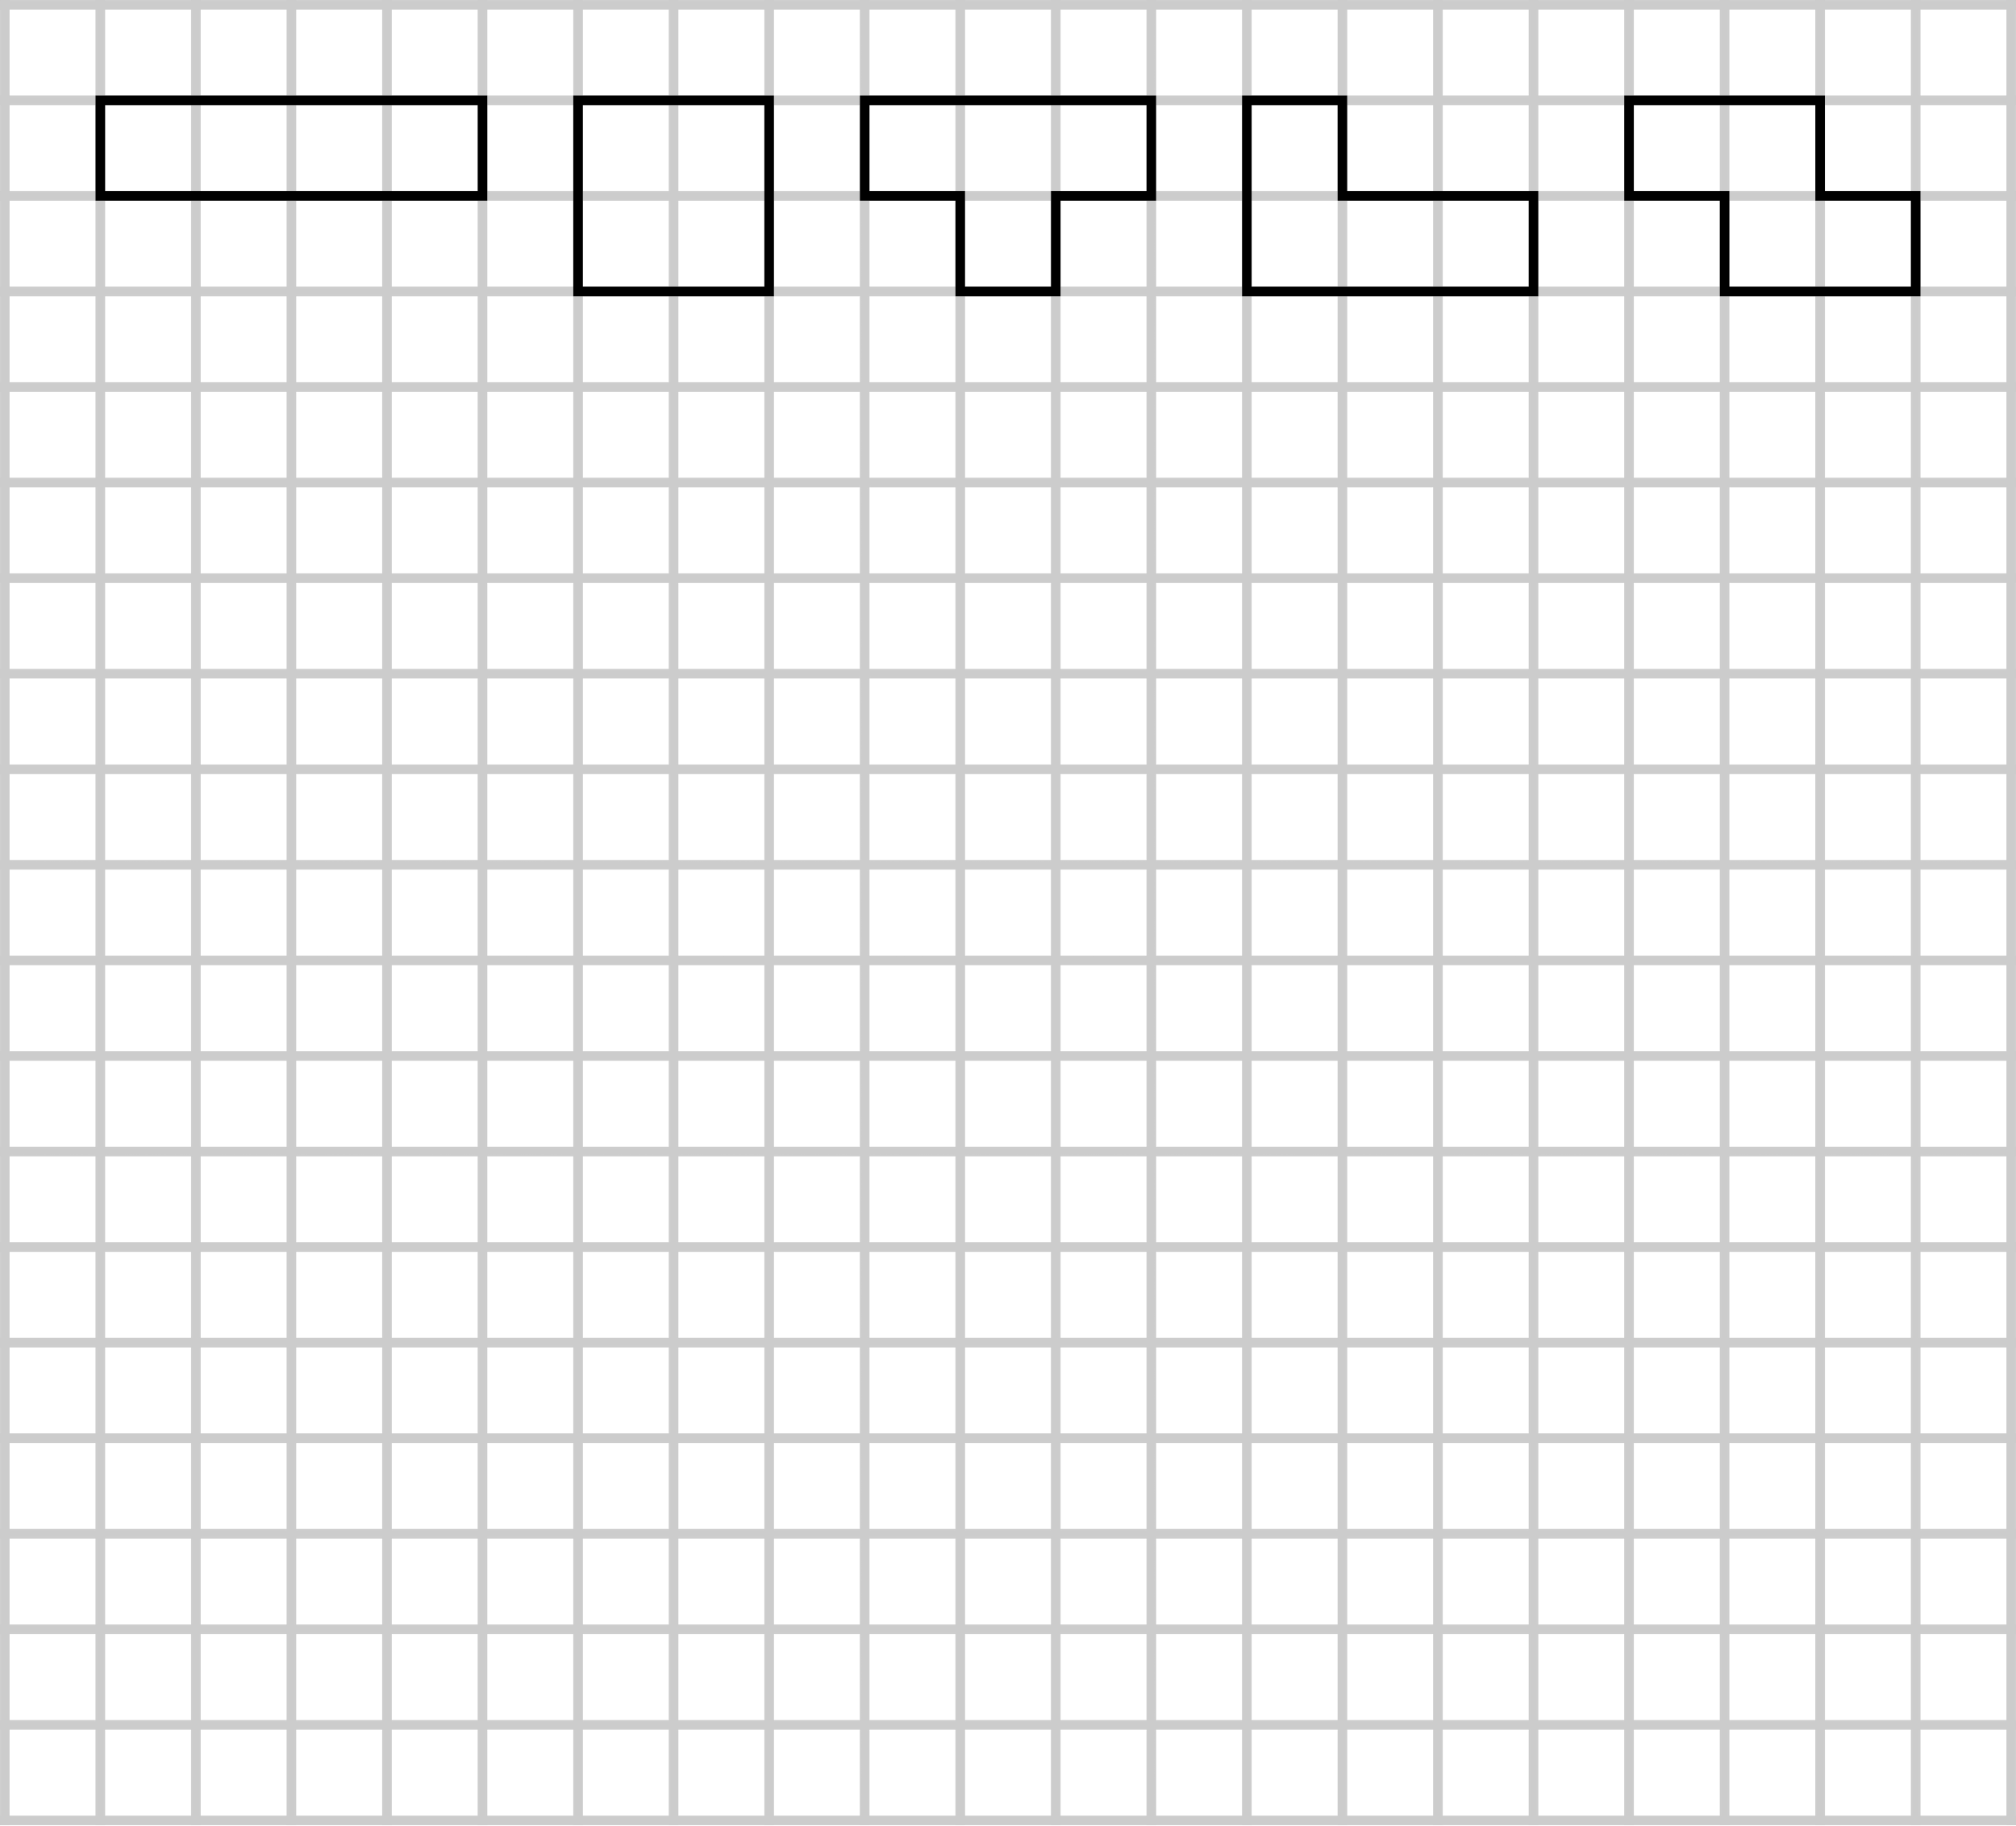
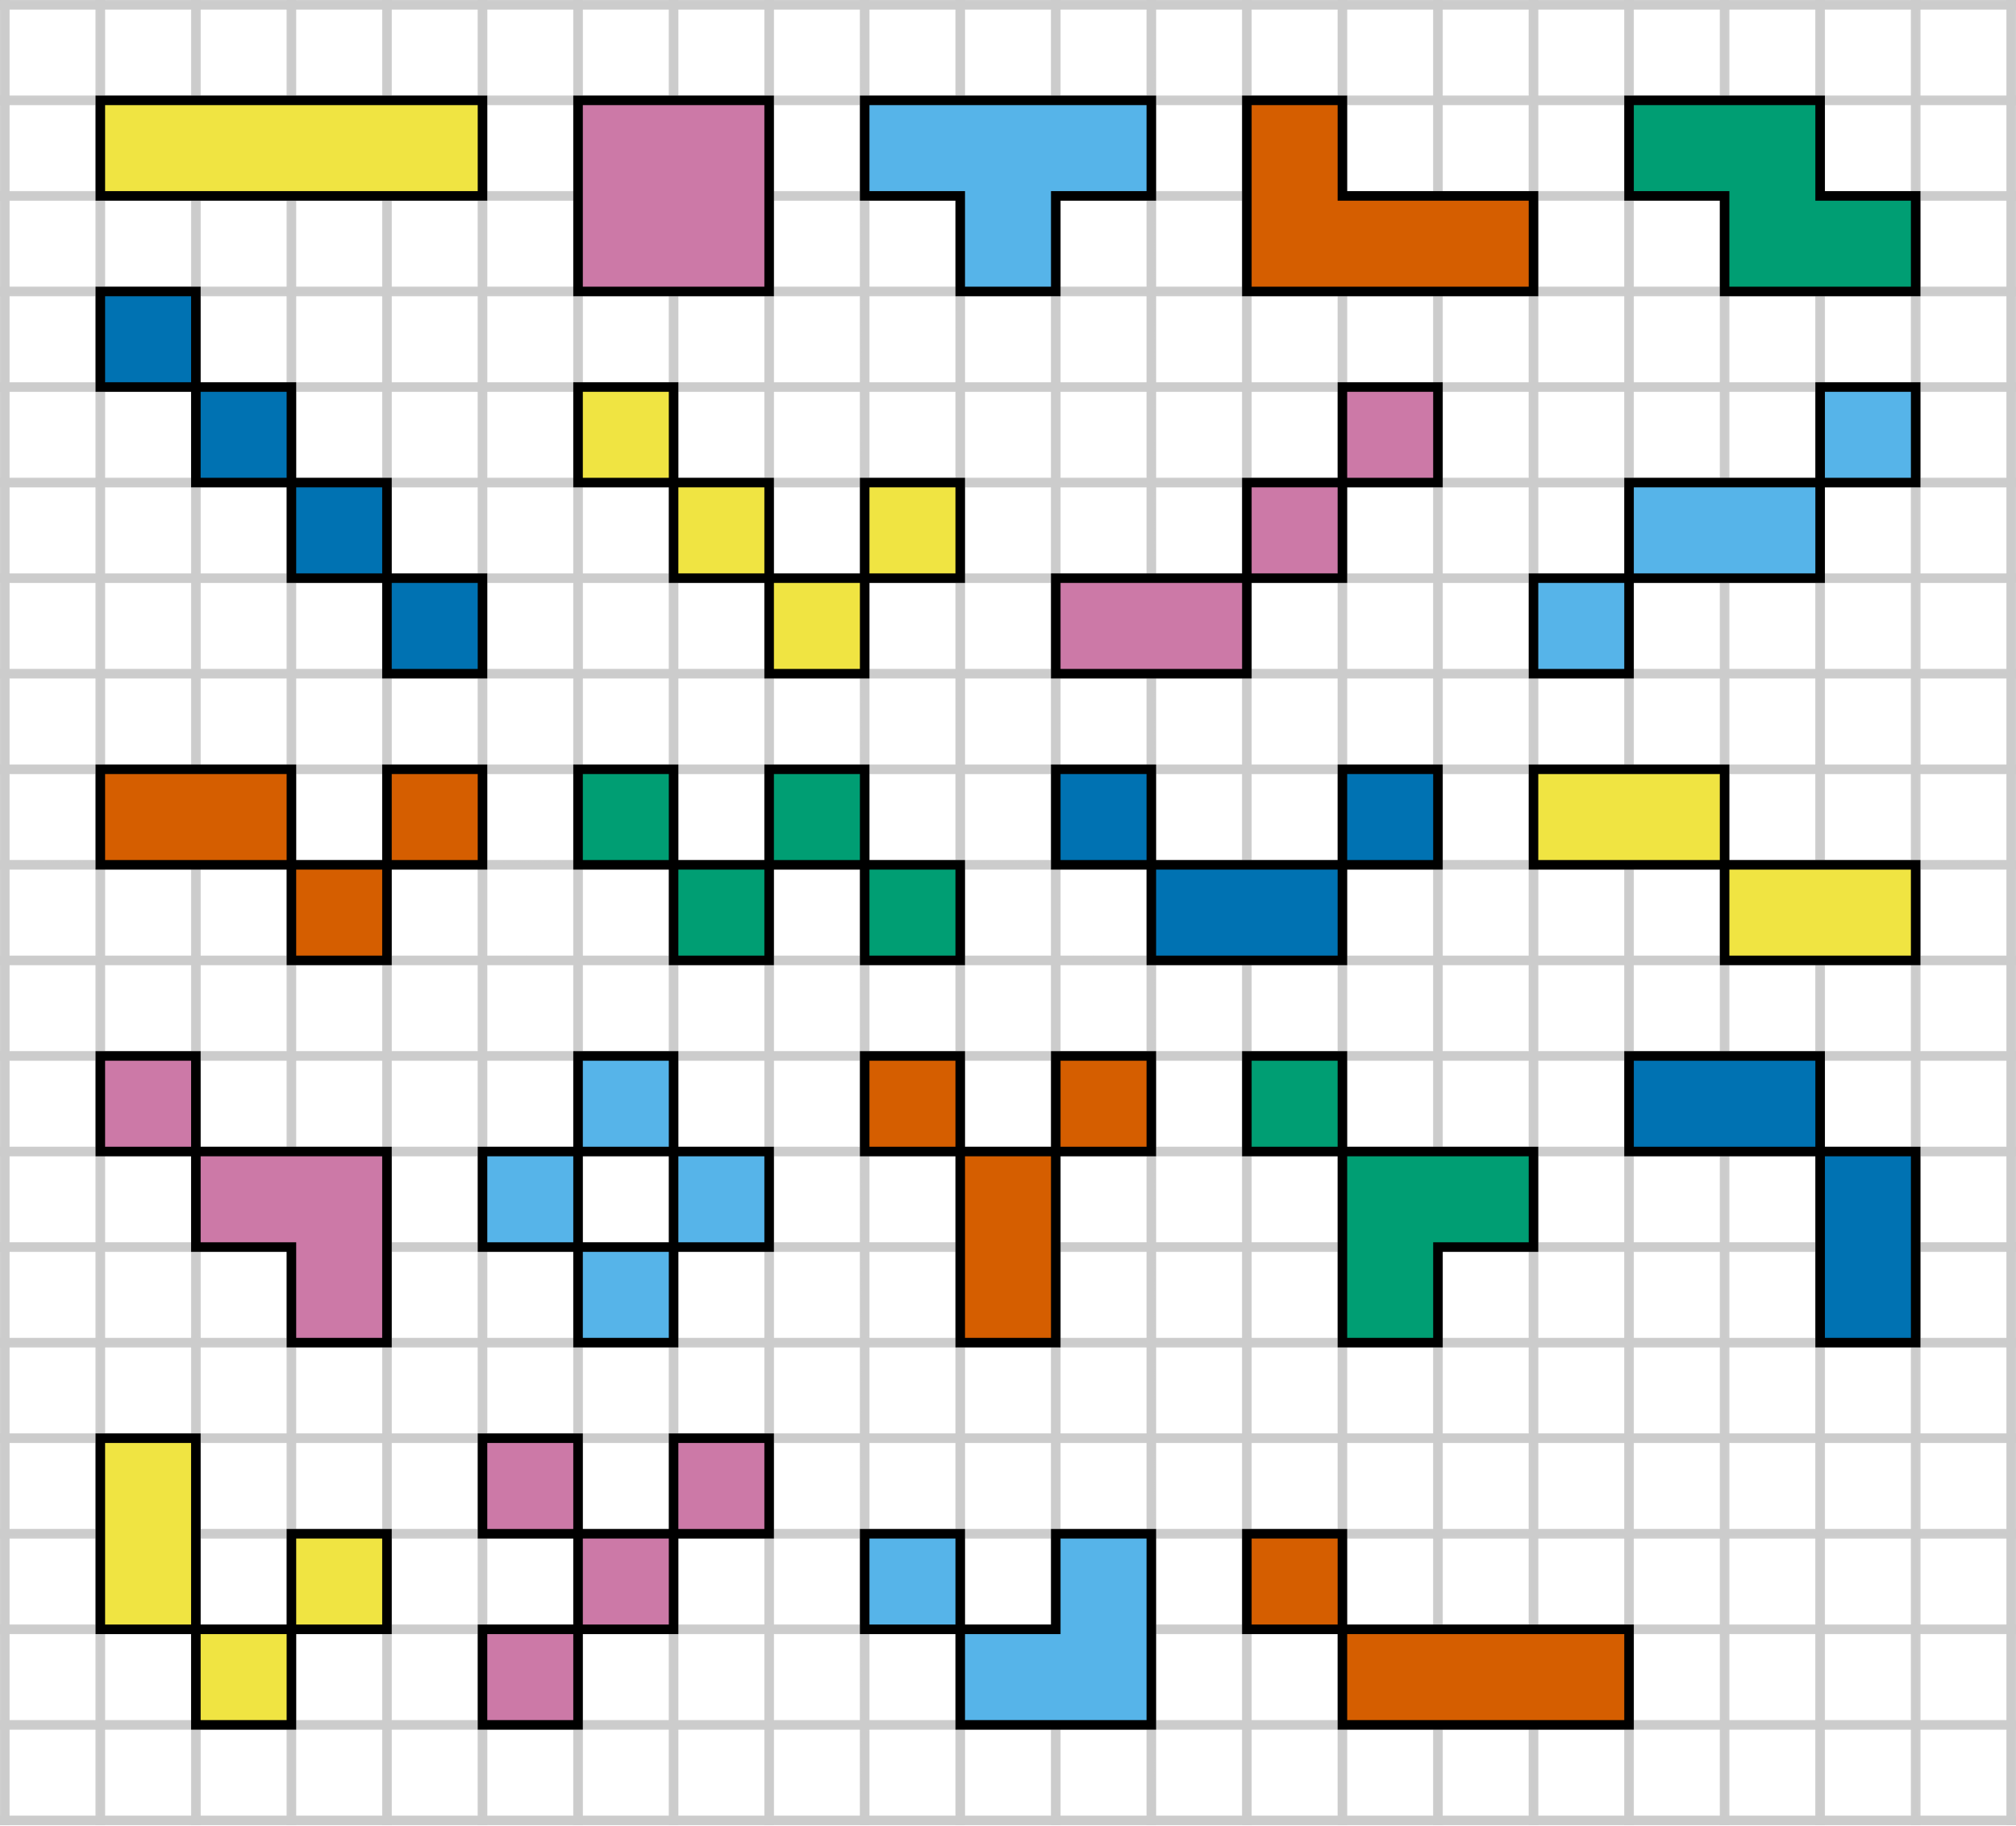
<svg xmlns="http://www.w3.org/2000/svg" version="1.1" width="2110" height="1910" viewBox="-0.05 -0.05 21.1 19.1" preserveAspectRatio="xMinYMin meet">
  <defs>
    <pattern id="tetromino-grid" width="1" height="1" patternUnits="userSpaceOnUse">
      <rect width="1" height="1" fill="none" stroke="#ccc" stroke-width=".1" />
    </pattern>
  </defs>
  <rect x="-0.05" y="-0.05" width="100%" height="100%" fill="url(#tetromino-grid)" />
-   <polygon points="1,1 5,1 5,2 1,2" fill="none" stroke="black" stroke-width=".1" />
-   <polygon points="6,1 8,1 8,3 6,3" fill="none" stroke="black" stroke-width=".1" />
-   <polygon points="9,1 12,1 12,2 11,2 11,3 10,3 10,2 9,2" fill="none" stroke="black" stroke-width=".1" />
-   <polygon points="13,1 14,1 14,2 16,2 16,3 13,3" fill="none" stroke="black" stroke-width=".1" />
-   <polygon points="17,1 19,1 19,2 20,2 20,3 18,3 18,2 17,2" fill="none" stroke="black" stroke-width=".1" />
+   <polygon points="1,1 5,1 5,2 1,2" fill="rgb(240, 228, 66)" stroke="black" stroke-width=".1" />
+   <polygon points="6,1 8,1 8,3 6,3" fill="rgb(204, 121, 167)" stroke="black" stroke-width=".1" />
+   <polygon points="9,1 12,1 12,2 11,2 11,3 10,3 10,2 9,2" fill="rgb(86, 180, 233)" stroke="black" stroke-width=".1" />
+   <polygon points="13,1 14,1 14,2 16,2 16,3 13,3" fill="rgb(213, 94, 0)" stroke="black" stroke-width=".1" />
+   <polygon points="17,1 19,1 19,2 20,2 20,3 18,3 18,2 17,2" fill="rgb(0, 158, 115)" stroke="black" stroke-width=".1" />
+   <polygon points="1,3 2,3 2,5 4,5 4,7 5,7 5,6 3,6 3,4 1,4" fill="rgb(0, 114, 178)" stroke="black" stroke-width=".1" />
+   <polygon points="6,4 7,4 7,6 10,6 10,5 9,5 9,7 8,7 8,5 6,5" fill="rgb(240, 228, 66)" stroke="black" stroke-width=".1" />
+   <polygon points="11,6 14,6 14,4 15,4 15,5 13,5 13,7 11,7" fill="rgb(204, 121, 167)" stroke="black" stroke-width=".1" />
+   <polygon points="16,6 19,6 19,4 20,4 20,5 17,5 17,7 16,7" fill="rgb(86, 180, 233)" stroke="black" stroke-width=".1" />
+   <polygon points="1,8 3,8 3,10 4,10 4,8 5,8 5,9 1,9" fill="rgb(213, 94, 0)" stroke="black" stroke-width=".1" />
+   <polygon points="6,8 7,8 7,10 8,10 8,8 9,8 9,10 10,10 10,9 6,9" fill="rgb(0, 158, 115)" stroke="black" stroke-width=".1" />
+   <polygon points="11,8 12,8 12,10 14,10 14,8 15,8 15,9 11,9" fill="rgb(0, 114, 178)" stroke="black" stroke-width=".1" />
+   <polygon points="16,8 18,8 18,10 20,10 20,9 16,9" fill="rgb(240, 228, 66)" stroke="black" stroke-width=".1" />
+   <polygon points="1,11 2,11 2,13 3,13 3,14 4,14 4,12 1,12" fill="rgb(204, 121, 167)" stroke="black" stroke-width=".1" />
+   <polygon points="6,11 7,11 7,13 8,13 8,12 5,12 5,13 7,13 7,14 6,14" fill="rgb(86, 180, 233)" stroke="black" stroke-width=".1" />
+   <polygon points="9,11 10,11 10,14 11,14 11,11 12,11 12,12 9,12" fill="rgb(213, 94, 0)" stroke="black" stroke-width=".1" />
+   <polygon points="13,11 14,11 14,14 15,14 15,13 16,13 16,12 13,12" fill="rgb(0, 158, 115)" stroke="black" stroke-width=".1" />
+   <polygon points="17,11 19,11 19,14 20,14 20,12 17,12" fill="rgb(0, 114, 178)" stroke="black" stroke-width=".1" />
+   <polygon points="1,15 2,15 2,18 3,18 3,16 4,16 4,17 1,17" fill="rgb(240, 228, 66)" stroke="black" stroke-width=".1" />
+   <polygon points="5,15 6,15 6,18 5,18 5,17 7,17 7,15 8,15 8,16 5,16" fill="rgb(204, 121, 167)" stroke="black" stroke-width=".1" />
+   <polygon points="9,16 10,16 10,18 12,18 12,16 11,16 11,17 9,17" fill="rgb(86, 180, 233)" stroke="black" stroke-width=".1" />
+   <polygon points="13,16 14,16 14,18 17,18 17,17 13,17" fill="rgb(213, 94, 0)" stroke="black" stroke-width=".1" />
</svg>
